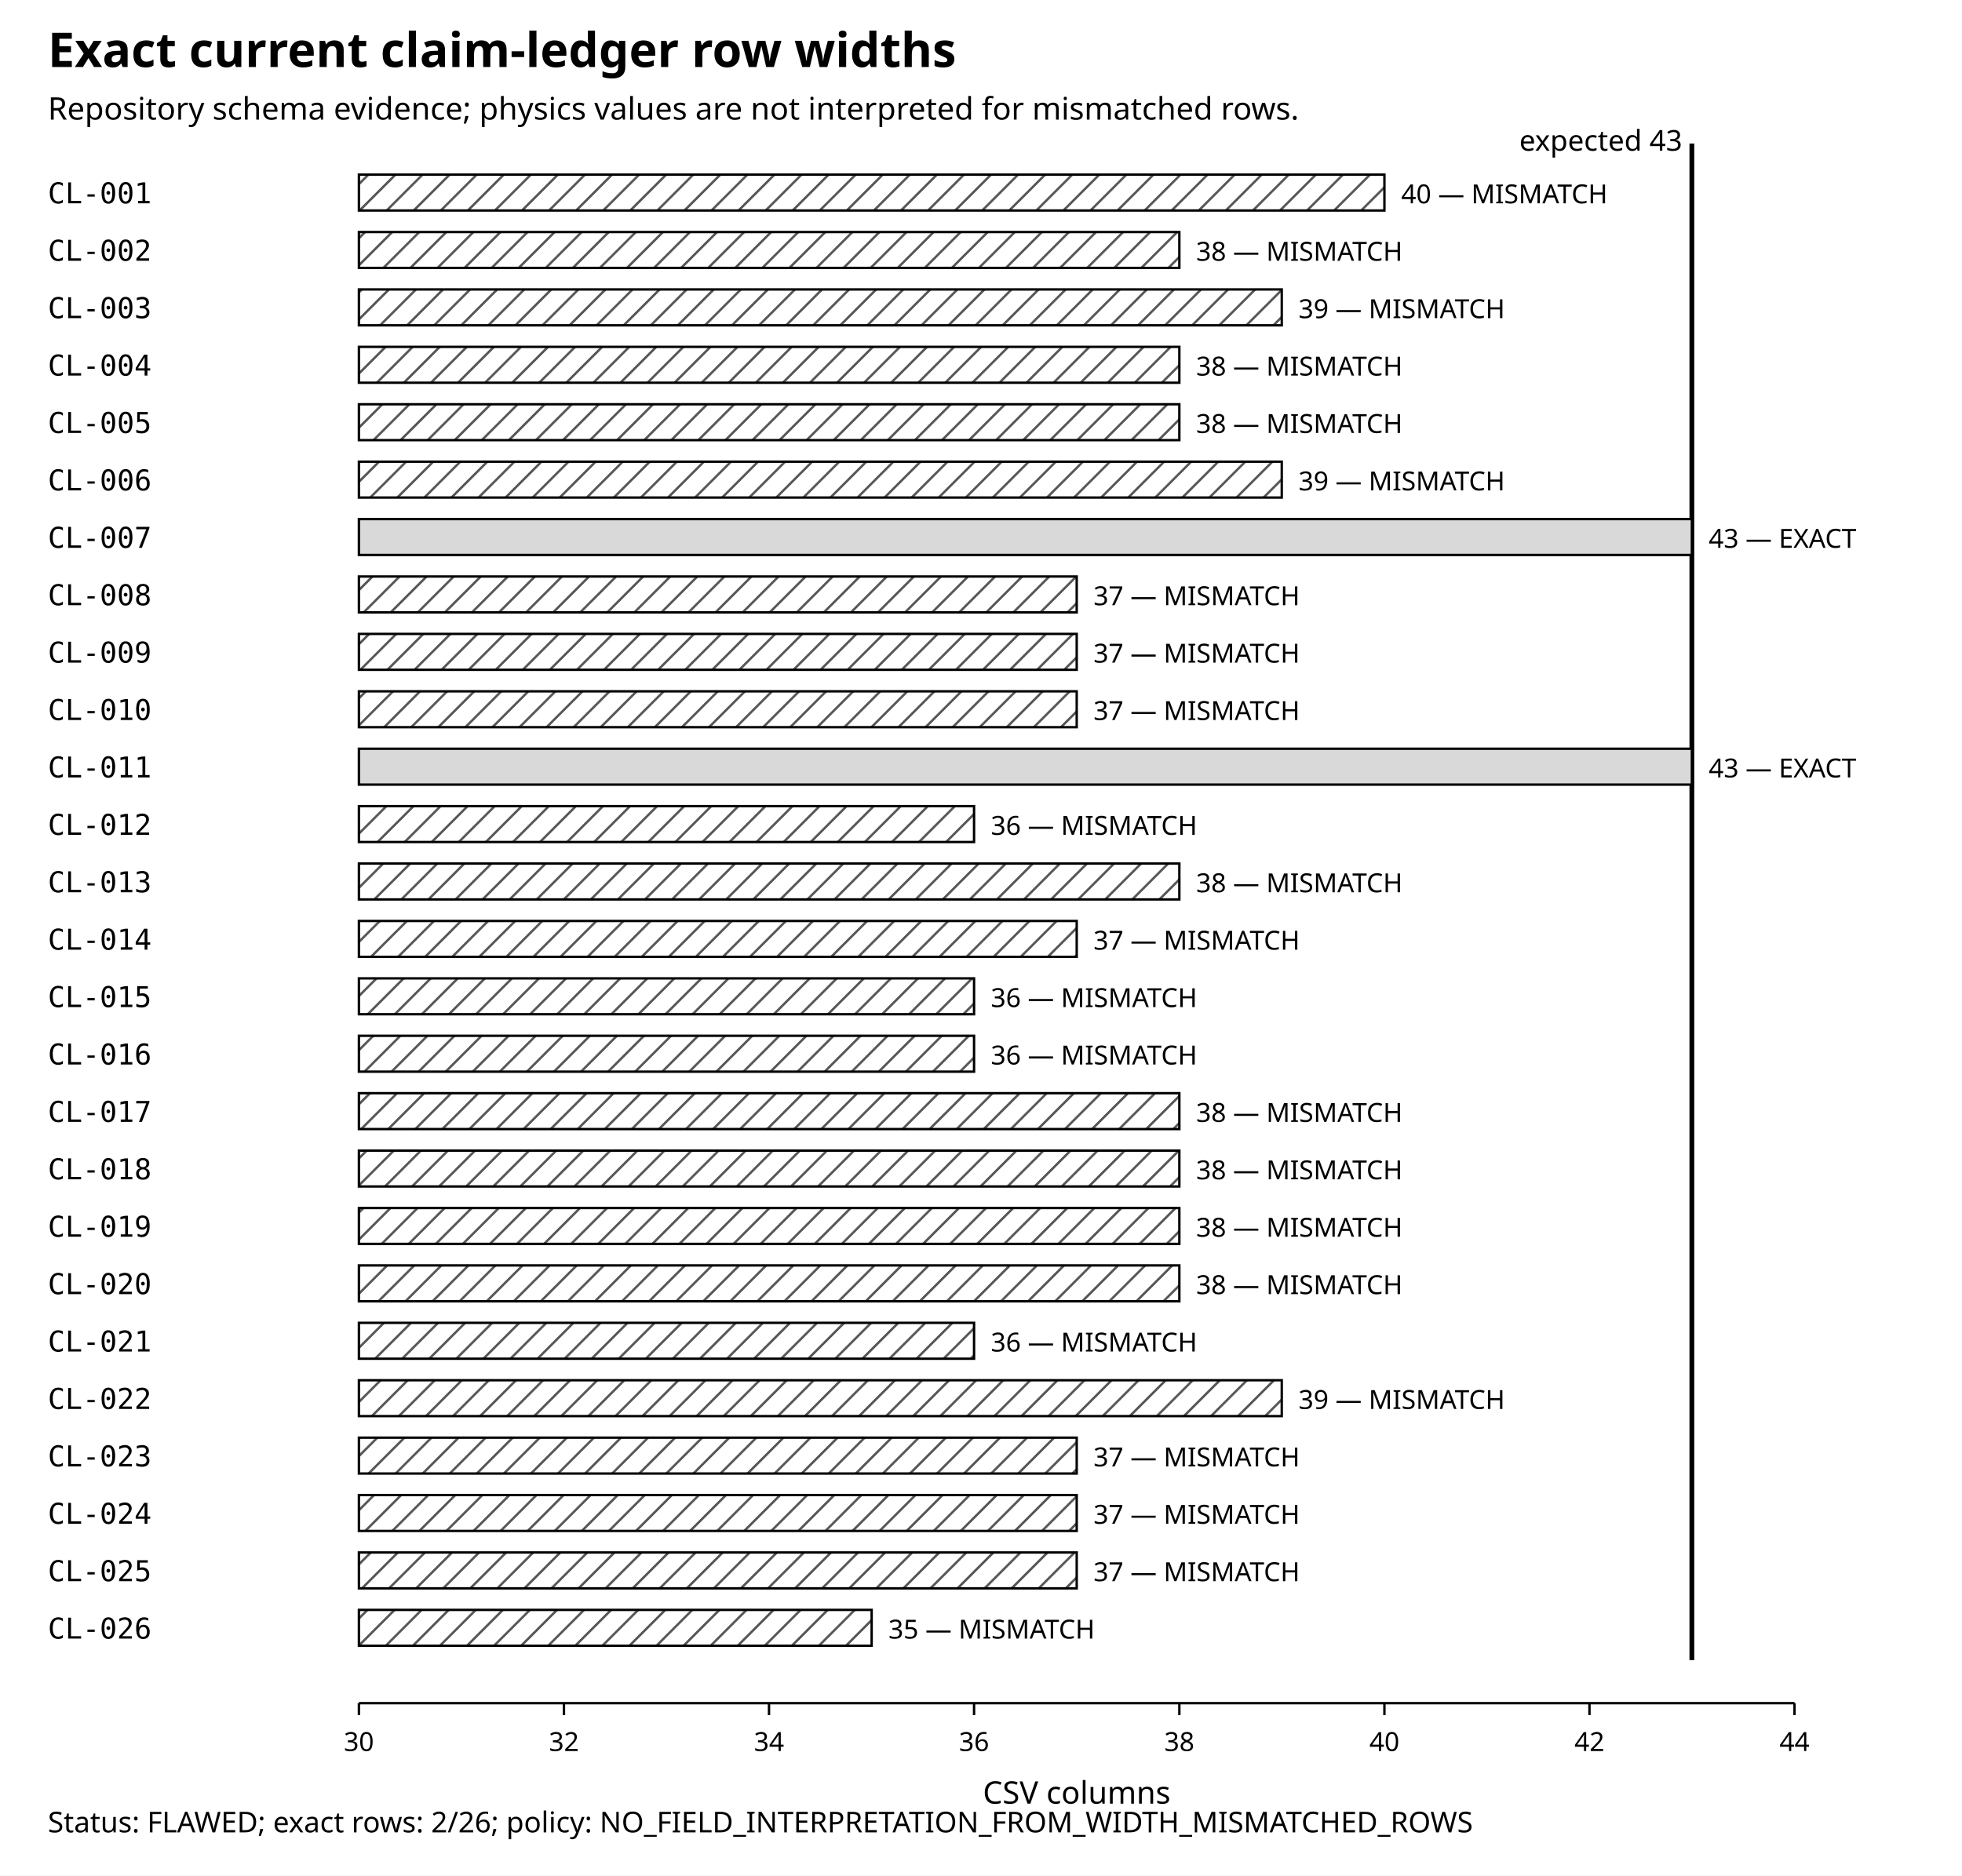
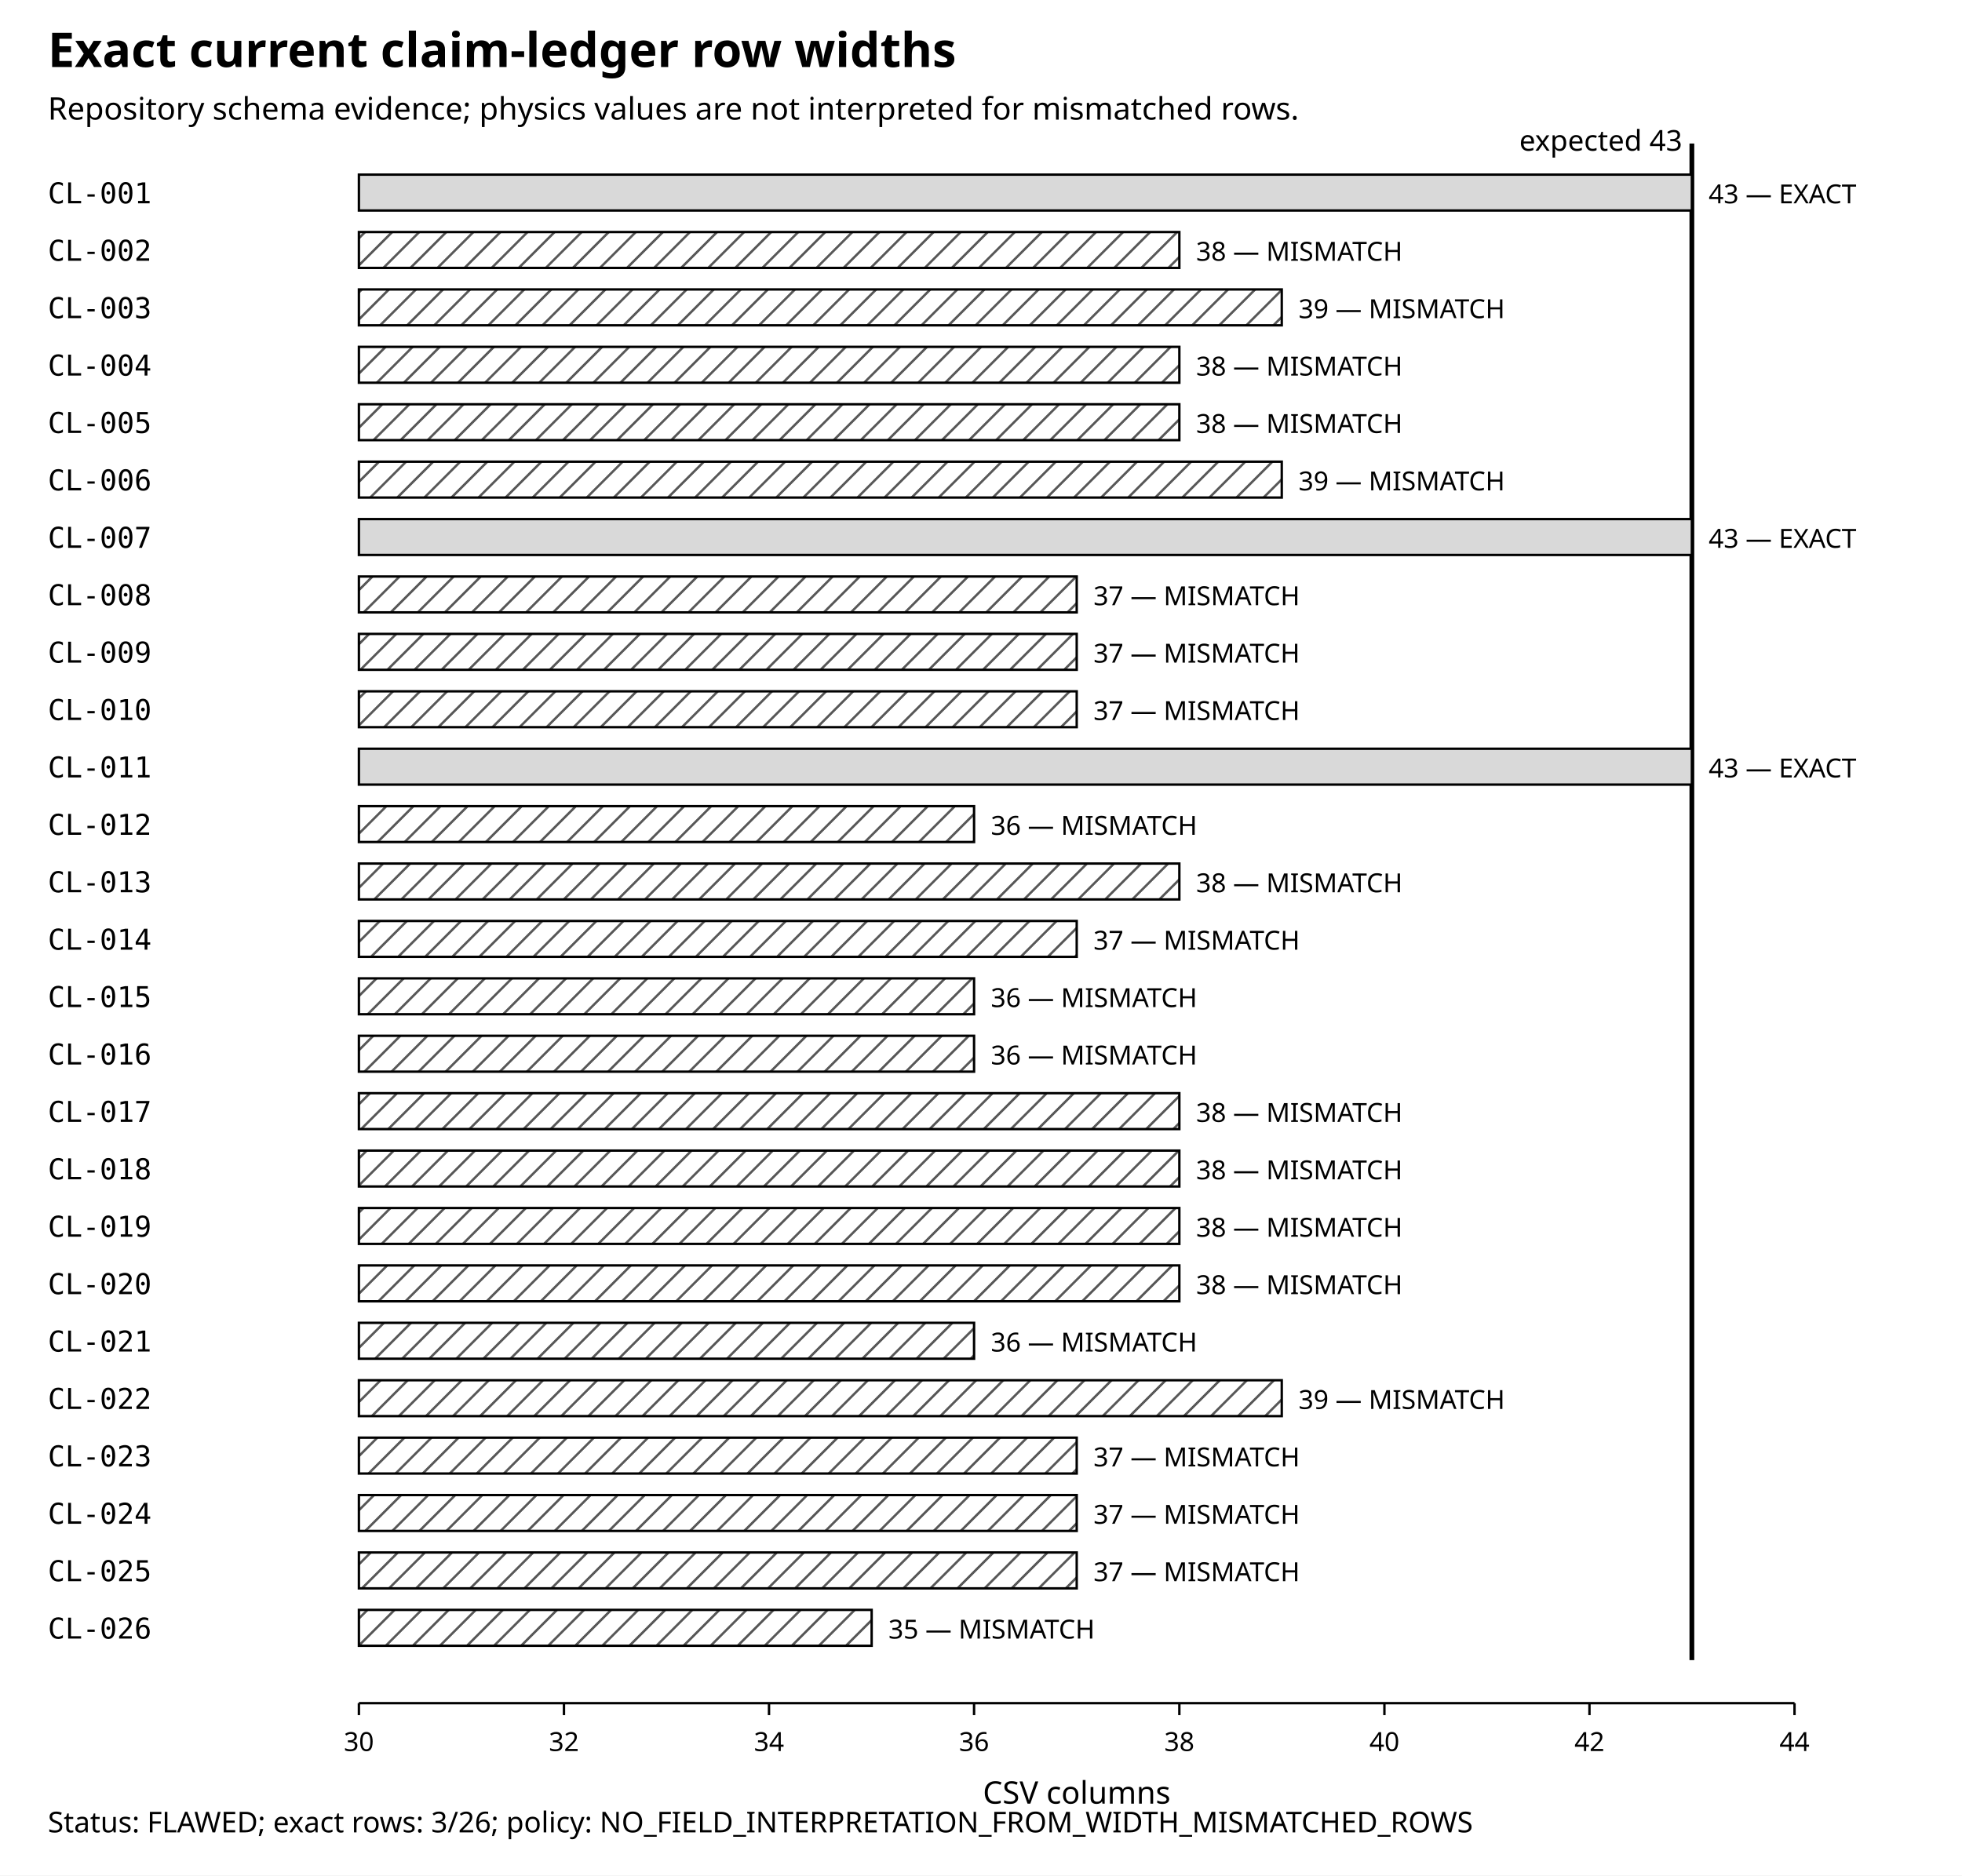
<svg xmlns="http://www.w3.org/2000/svg" width="820" height="784" viewBox="0 0 820 784" role="img" aria-labelledby="title desc">
  <defs>
    <pattern id="hatch" width="8" height="8" patternUnits="userSpaceOnUse" patternTransform="rotate(45)">
      <line x1="0" y1="0" x2="0" y2="8" stroke="#555" stroke-width="2" />
    </pattern>
  </defs>
  <rect width="100%" height="100%" fill="white" />
  <text x="20" y="28" font-family="sans-serif" font-size="20" font-weight="bold">Exact current claim-ledger row widths</text>
  <text x="20" y="50" font-family="sans-serif" font-size="13">Repository schema evidence; physics values are not interpreted for mismatched rows.</text>
  <line x1="707.1" y1="60" x2="707.1" y2="694" stroke="black" stroke-width="2" />
  <text x="703.1" y="63" text-anchor="end" font-family="sans-serif" font-size="12">expected 43</text>
  <text x="20" y="85" font-family="monospace" font-size="12">CL-001</text>
-   <rect x="150" y="73" width="428.6" height="15" fill="url(#hatch)" stroke="black" />
-   <text x="585.6" y="85" font-family="sans-serif" font-size="11">40 — MISMATCH</text>
+   <rect x="150" y="73" width="557.1" height="15" fill="#d9d9d9" stroke="black" />
+   <text x="714.1" y="85" font-family="sans-serif" font-size="11">43 — EXACT</text>
  <text x="20" y="109" font-family="monospace" font-size="12">CL-002</text>
  <rect x="150" y="97" width="342.9" height="15" fill="url(#hatch)" stroke="black" />
  <text x="499.9" y="109" font-family="sans-serif" font-size="11">38 — MISMATCH</text>
  <text x="20" y="133" font-family="monospace" font-size="12">CL-003</text>
  <rect x="150" y="121" width="385.7" height="15" fill="url(#hatch)" stroke="black" />
  <text x="542.7" y="133" font-family="sans-serif" font-size="11">39 — MISMATCH</text>
  <text x="20" y="157" font-family="monospace" font-size="12">CL-004</text>
  <rect x="150" y="145" width="342.9" height="15" fill="url(#hatch)" stroke="black" />
  <text x="499.9" y="157" font-family="sans-serif" font-size="11">38 — MISMATCH</text>
  <text x="20" y="181" font-family="monospace" font-size="12">CL-005</text>
  <rect x="150" y="169" width="342.9" height="15" fill="url(#hatch)" stroke="black" />
  <text x="499.9" y="181" font-family="sans-serif" font-size="11">38 — MISMATCH</text>
  <text x="20" y="205" font-family="monospace" font-size="12">CL-006</text>
  <rect x="150" y="193" width="385.7" height="15" fill="url(#hatch)" stroke="black" />
  <text x="542.7" y="205" font-family="sans-serif" font-size="11">39 — MISMATCH</text>
  <text x="20" y="229" font-family="monospace" font-size="12">CL-007</text>
  <rect x="150" y="217" width="557.1" height="15" fill="#d9d9d9" stroke="black" />
  <text x="714.1" y="229" font-family="sans-serif" font-size="11">43 — EXACT</text>
  <text x="20" y="253" font-family="monospace" font-size="12">CL-008</text>
  <rect x="150" y="241" width="300.0" height="15" fill="url(#hatch)" stroke="black" />
  <text x="457.0" y="253" font-family="sans-serif" font-size="11">37 — MISMATCH</text>
  <text x="20" y="277" font-family="monospace" font-size="12">CL-009</text>
  <rect x="150" y="265" width="300.0" height="15" fill="url(#hatch)" stroke="black" />
  <text x="457.0" y="277" font-family="sans-serif" font-size="11">37 — MISMATCH</text>
  <text x="20" y="301" font-family="monospace" font-size="12">CL-010</text>
  <rect x="150" y="289" width="300.0" height="15" fill="url(#hatch)" stroke="black" />
  <text x="457.0" y="301" font-family="sans-serif" font-size="11">37 — MISMATCH</text>
  <text x="20" y="325" font-family="monospace" font-size="12">CL-011</text>
  <rect x="150" y="313" width="557.1" height="15" fill="#d9d9d9" stroke="black" />
  <text x="714.1" y="325" font-family="sans-serif" font-size="11">43 — EXACT</text>
  <text x="20" y="349" font-family="monospace" font-size="12">CL-012</text>
  <rect x="150" y="337" width="257.1" height="15" fill="url(#hatch)" stroke="black" />
  <text x="414.1" y="349" font-family="sans-serif" font-size="11">36 — MISMATCH</text>
  <text x="20" y="373" font-family="monospace" font-size="12">CL-013</text>
  <rect x="150" y="361" width="342.9" height="15" fill="url(#hatch)" stroke="black" />
  <text x="499.9" y="373" font-family="sans-serif" font-size="11">38 — MISMATCH</text>
  <text x="20" y="397" font-family="monospace" font-size="12">CL-014</text>
  <rect x="150" y="385" width="300.0" height="15" fill="url(#hatch)" stroke="black" />
  <text x="457.0" y="397" font-family="sans-serif" font-size="11">37 — MISMATCH</text>
  <text x="20" y="421" font-family="monospace" font-size="12">CL-015</text>
  <rect x="150" y="409" width="257.1" height="15" fill="url(#hatch)" stroke="black" />
  <text x="414.1" y="421" font-family="sans-serif" font-size="11">36 — MISMATCH</text>
  <text x="20" y="445" font-family="monospace" font-size="12">CL-016</text>
  <rect x="150" y="433" width="257.1" height="15" fill="url(#hatch)" stroke="black" />
  <text x="414.1" y="445" font-family="sans-serif" font-size="11">36 — MISMATCH</text>
  <text x="20" y="469" font-family="monospace" font-size="12">CL-017</text>
  <rect x="150" y="457" width="342.9" height="15" fill="url(#hatch)" stroke="black" />
  <text x="499.9" y="469" font-family="sans-serif" font-size="11">38 — MISMATCH</text>
  <text x="20" y="493" font-family="monospace" font-size="12">CL-018</text>
  <rect x="150" y="481" width="342.9" height="15" fill="url(#hatch)" stroke="black" />
  <text x="499.9" y="493" font-family="sans-serif" font-size="11">38 — MISMATCH</text>
  <text x="20" y="517" font-family="monospace" font-size="12">CL-019</text>
  <rect x="150" y="505" width="342.9" height="15" fill="url(#hatch)" stroke="black" />
  <text x="499.9" y="517" font-family="sans-serif" font-size="11">38 — MISMATCH</text>
  <text x="20" y="541" font-family="monospace" font-size="12">CL-020</text>
  <rect x="150" y="529" width="342.9" height="15" fill="url(#hatch)" stroke="black" />
  <text x="499.9" y="541" font-family="sans-serif" font-size="11">38 — MISMATCH</text>
  <text x="20" y="565" font-family="monospace" font-size="12">CL-021</text>
  <rect x="150" y="553" width="257.1" height="15" fill="url(#hatch)" stroke="black" />
  <text x="414.1" y="565" font-family="sans-serif" font-size="11">36 — MISMATCH</text>
  <text x="20" y="589" font-family="monospace" font-size="12">CL-022</text>
  <rect x="150" y="577" width="385.7" height="15" fill="url(#hatch)" stroke="black" />
  <text x="542.7" y="589" font-family="sans-serif" font-size="11">39 — MISMATCH</text>
  <text x="20" y="613" font-family="monospace" font-size="12">CL-023</text>
  <rect x="150" y="601" width="300.0" height="15" fill="url(#hatch)" stroke="black" />
  <text x="457.0" y="613" font-family="sans-serif" font-size="11">37 — MISMATCH</text>
  <text x="20" y="637" font-family="monospace" font-size="12">CL-024</text>
  <rect x="150" y="625" width="300.0" height="15" fill="url(#hatch)" stroke="black" />
  <text x="457.0" y="637" font-family="sans-serif" font-size="11">37 — MISMATCH</text>
  <text x="20" y="661" font-family="monospace" font-size="12">CL-025</text>
  <rect x="150" y="649" width="300.0" height="15" fill="url(#hatch)" stroke="black" />
  <text x="457.0" y="661" font-family="sans-serif" font-size="11">37 — MISMATCH</text>
  <text x="20" y="685" font-family="monospace" font-size="12">CL-026</text>
  <rect x="150" y="673" width="214.3" height="15" fill="url(#hatch)" stroke="black" />
  <text x="371.3" y="685" font-family="sans-serif" font-size="11">35 — MISMATCH</text>
  <line x1="150" y1="712" x2="750" y2="712" stroke="black" />
  <line x1="150.0" y1="712" x2="150.0" y2="717" stroke="black" />
  <text x="150.0" y="732" text-anchor="middle" font-family="sans-serif" font-size="11">30</text>
  <line x1="235.7" y1="712" x2="235.7" y2="717" stroke="black" />
  <text x="235.7" y="732" text-anchor="middle" font-family="sans-serif" font-size="11">32</text>
  <line x1="321.4" y1="712" x2="321.4" y2="717" stroke="black" />
  <text x="321.4" y="732" text-anchor="middle" font-family="sans-serif" font-size="11">34</text>
  <line x1="407.1" y1="712" x2="407.1" y2="717" stroke="black" />
  <text x="407.1" y="732" text-anchor="middle" font-family="sans-serif" font-size="11">36</text>
  <line x1="492.9" y1="712" x2="492.9" y2="717" stroke="black" />
  <text x="492.9" y="732" text-anchor="middle" font-family="sans-serif" font-size="11">38</text>
  <line x1="578.6" y1="712" x2="578.6" y2="717" stroke="black" />
  <text x="578.6" y="732" text-anchor="middle" font-family="sans-serif" font-size="11">40</text>
  <line x1="664.3" y1="712" x2="664.3" y2="717" stroke="black" />
  <text x="664.3" y="732" text-anchor="middle" font-family="sans-serif" font-size="11">42</text>
  <line x1="750.0" y1="712" x2="750.0" y2="717" stroke="black" />
  <text x="750.0" y="732" text-anchor="middle" font-family="sans-serif" font-size="11">44</text>
  <text x="450.0" y="754" text-anchor="middle" font-family="sans-serif" font-size="13">CSV columns</text>
-   <text x="20" y="766" font-family="sans-serif" font-size="12">Status: FLAWED; exact rows: 2/26; policy: NO_FIELD_INTERPRETATION_FROM_WIDTH_MISMATCHED_ROWS</text>
+   <text x="20" y="766" font-family="sans-serif" font-size="12">Status: FLAWED; exact rows: 3/26; policy: NO_FIELD_INTERPRETATION_FROM_WIDTH_MISMATCHED_ROWS</text>
</svg>
